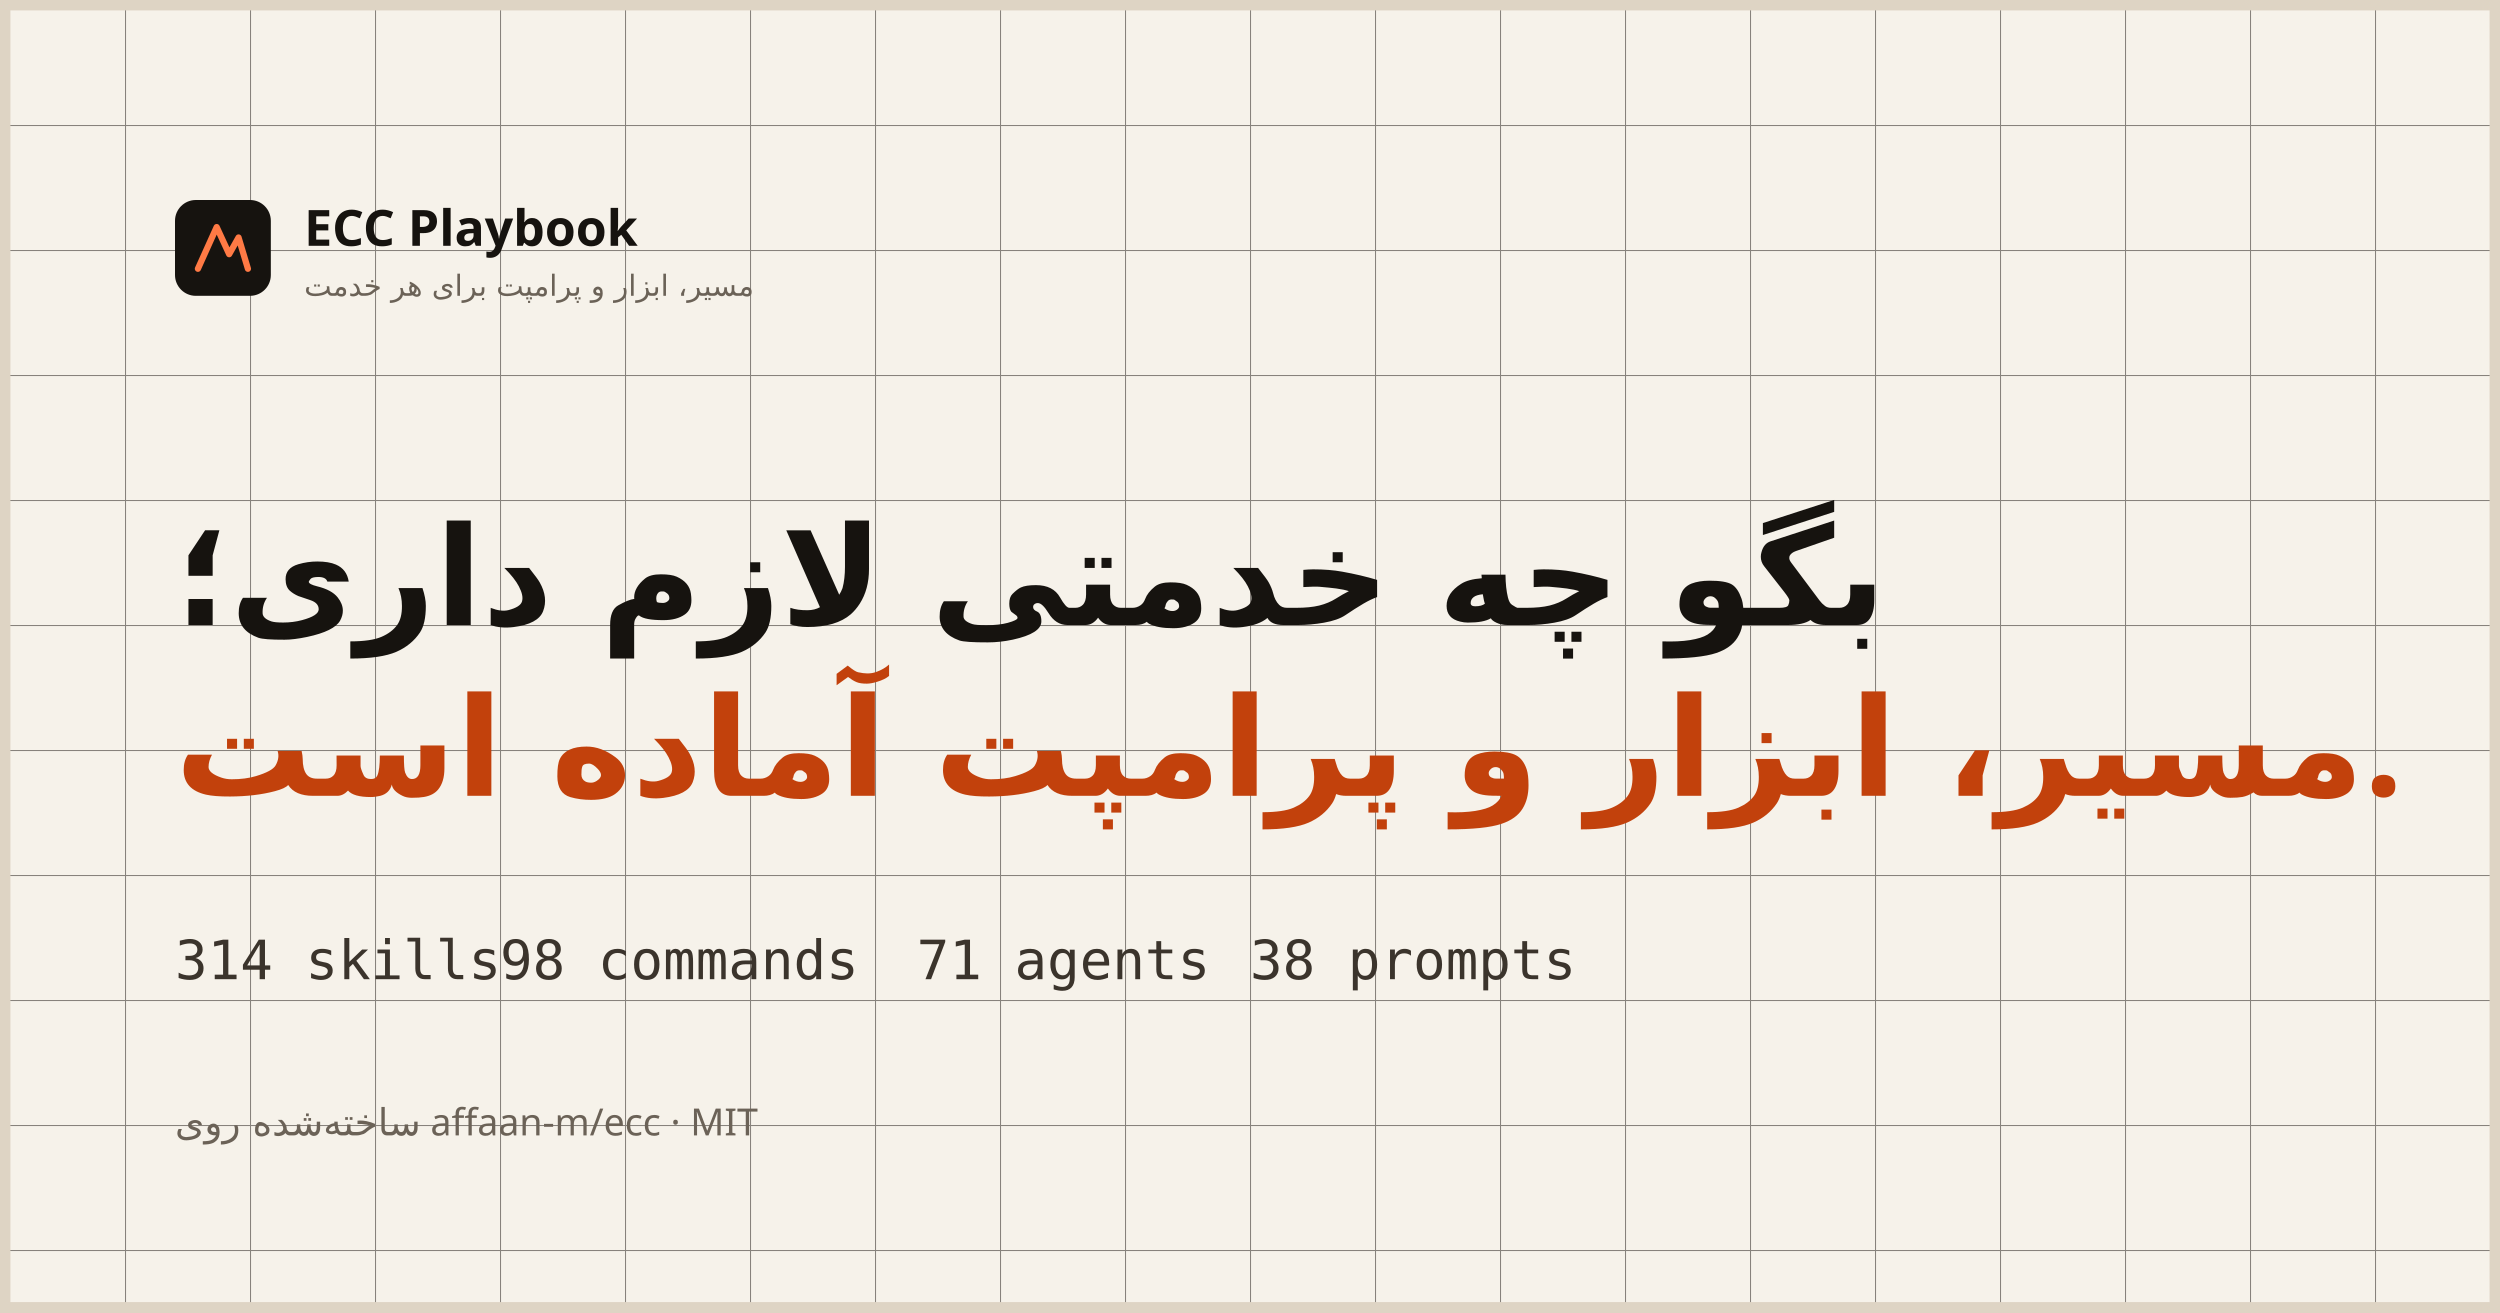
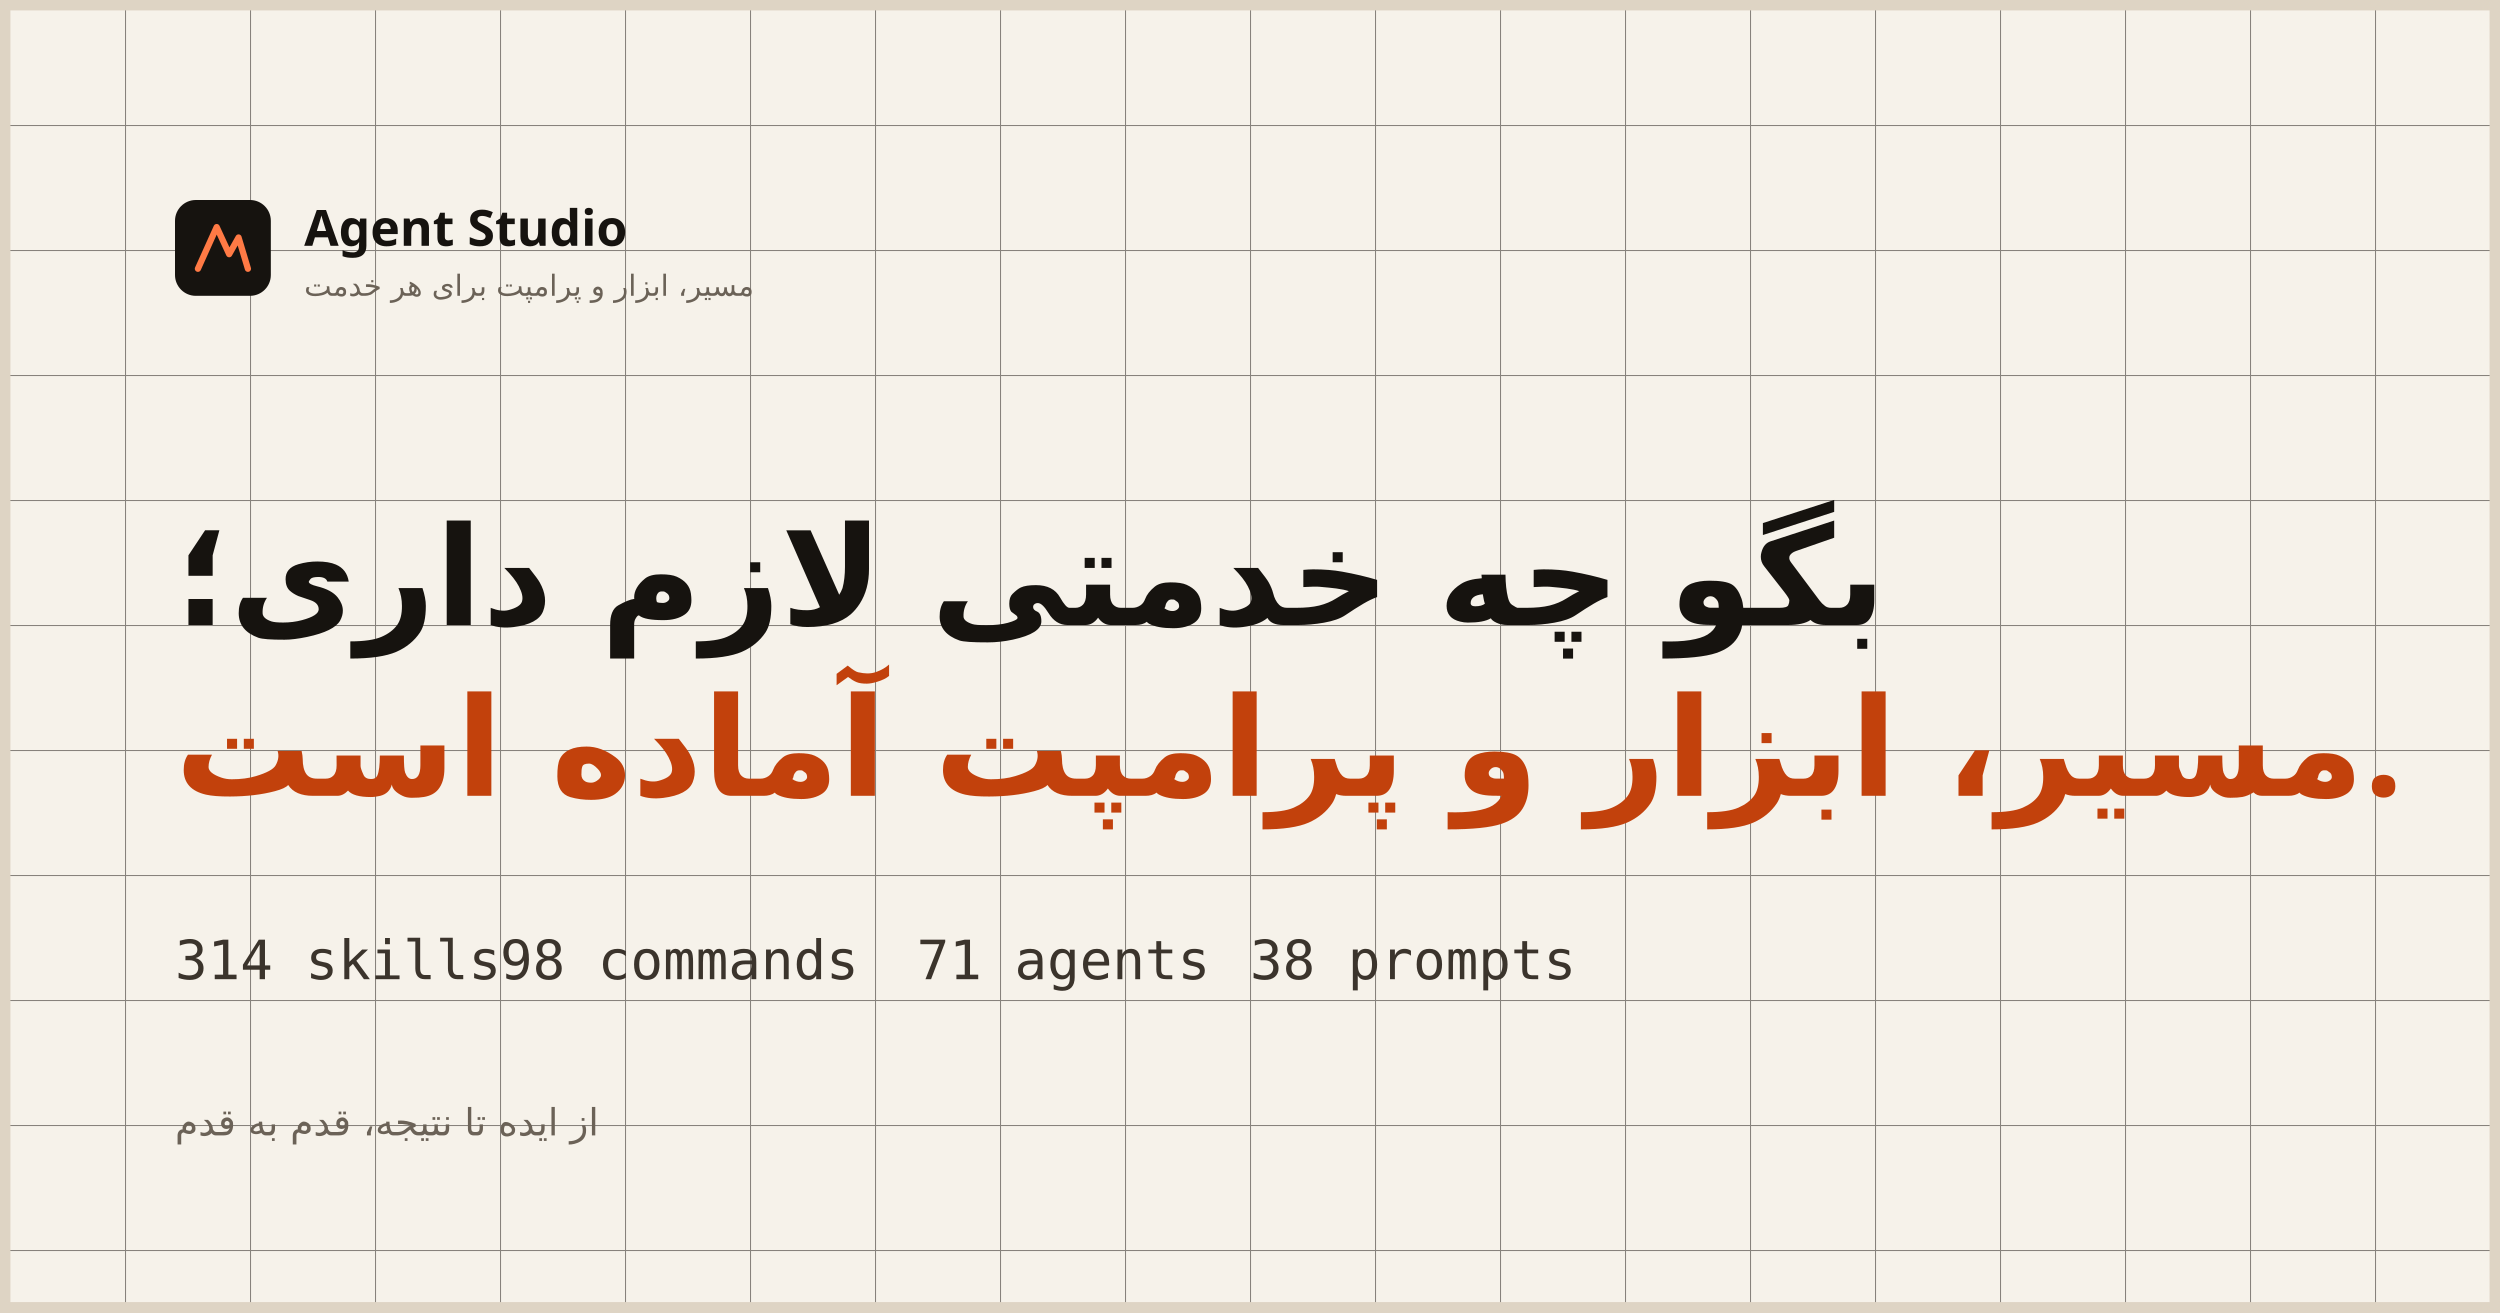
- <svg xmlns="http://www.w3.org/2000/svg" viewBox="0 0 1200 630" width="1200" height="630" role="img" aria-label="ECC Playbook — مسیر، ابزار و پرامپت آماده برای هر خدمت">
+ <svg xmlns="http://www.w3.org/2000/svg" viewBox="0 0 1200 630" width="1200" height="630" role="img" aria-label="Agent Studio — مسیر، ابزار و پرامپت آماده برای هر خدمت">
  <defs>
    <pattern id="g" width="60" height="60" patternUnits="userSpaceOnUse">
      <path d="M60 0H0V60" fill="none" stroke="#2b2620" stroke-width="1" />
    </pattern>
  </defs>
  <rect width="1200" height="630" fill="#f6f2ea" />
  <rect width="1200" height="630" fill="url(#g)" opacity=".55" />
  <rect x="0" y="0" width="1200" height="630" fill="none" stroke="#ded4c4" stroke-width="10" />
  <g transform="translate(84,96)">
    <rect width="46" height="46" rx="10" fill="#16130f" />
    <path d="M11 33 L20 13 L26 26 L30.5 18 L35 33" fill="none" stroke="#ff7a45" stroke-width="3" stroke-linecap="round" stroke-linejoin="round" />
-     <text x="62" y="22" font-family="Vazirmatn, system-ui, sans-serif" font-size="24" font-weight="700" fill="#16130f">ECC Playbook</text>
+     <text x="62" y="22" font-family="Vazirmatn, system-ui, sans-serif" font-size="24" font-weight="700" fill="#16130f">Agent Studio</text>
    <text x="62" y="46" font-family="Vazirmatn, system-ui, sans-serif" font-size="14" fill="#6b6257">مسیر، ابزار و پرامپت برای هر خدمت</text>
  </g>
  <text x="84" y="300" font-family="Vazirmatn, system-ui, sans-serif" font-size="66" font-weight="700" fill="#16130f">بگو چه خدمتی لازم داری؛</text>
  <text x="84" y="382" font-family="Vazirmatn, system-ui, sans-serif" font-size="66" font-weight="700" fill="#c2410c">مسیر، ابزار و پرامپت آماده است.</text>
  <g font-family="JetBrains Mono, ui-monospace, monospace" font-size="26" fill="#3b342c">
    <text x="84" y="470">314 skills</text>
    <text x="240" y="470">98 commands</text>
    <text x="440" y="470">71 agents</text>
    <text x="600" y="470">38 prompts</text>
  </g>
-   <text x="84" y="545" font-family="Vazirmatn, system-ui, sans-serif" font-size="18" fill="#6b6257">ساخته‌شده روی affaan-m/ecc · MIT</text>
+   <text x="84" y="545" font-family="Vazirmatn, system-ui, sans-serif" font-size="18" fill="#6b6257">از ایده تا نتیجه، قدم به قدم</text>
</svg>
